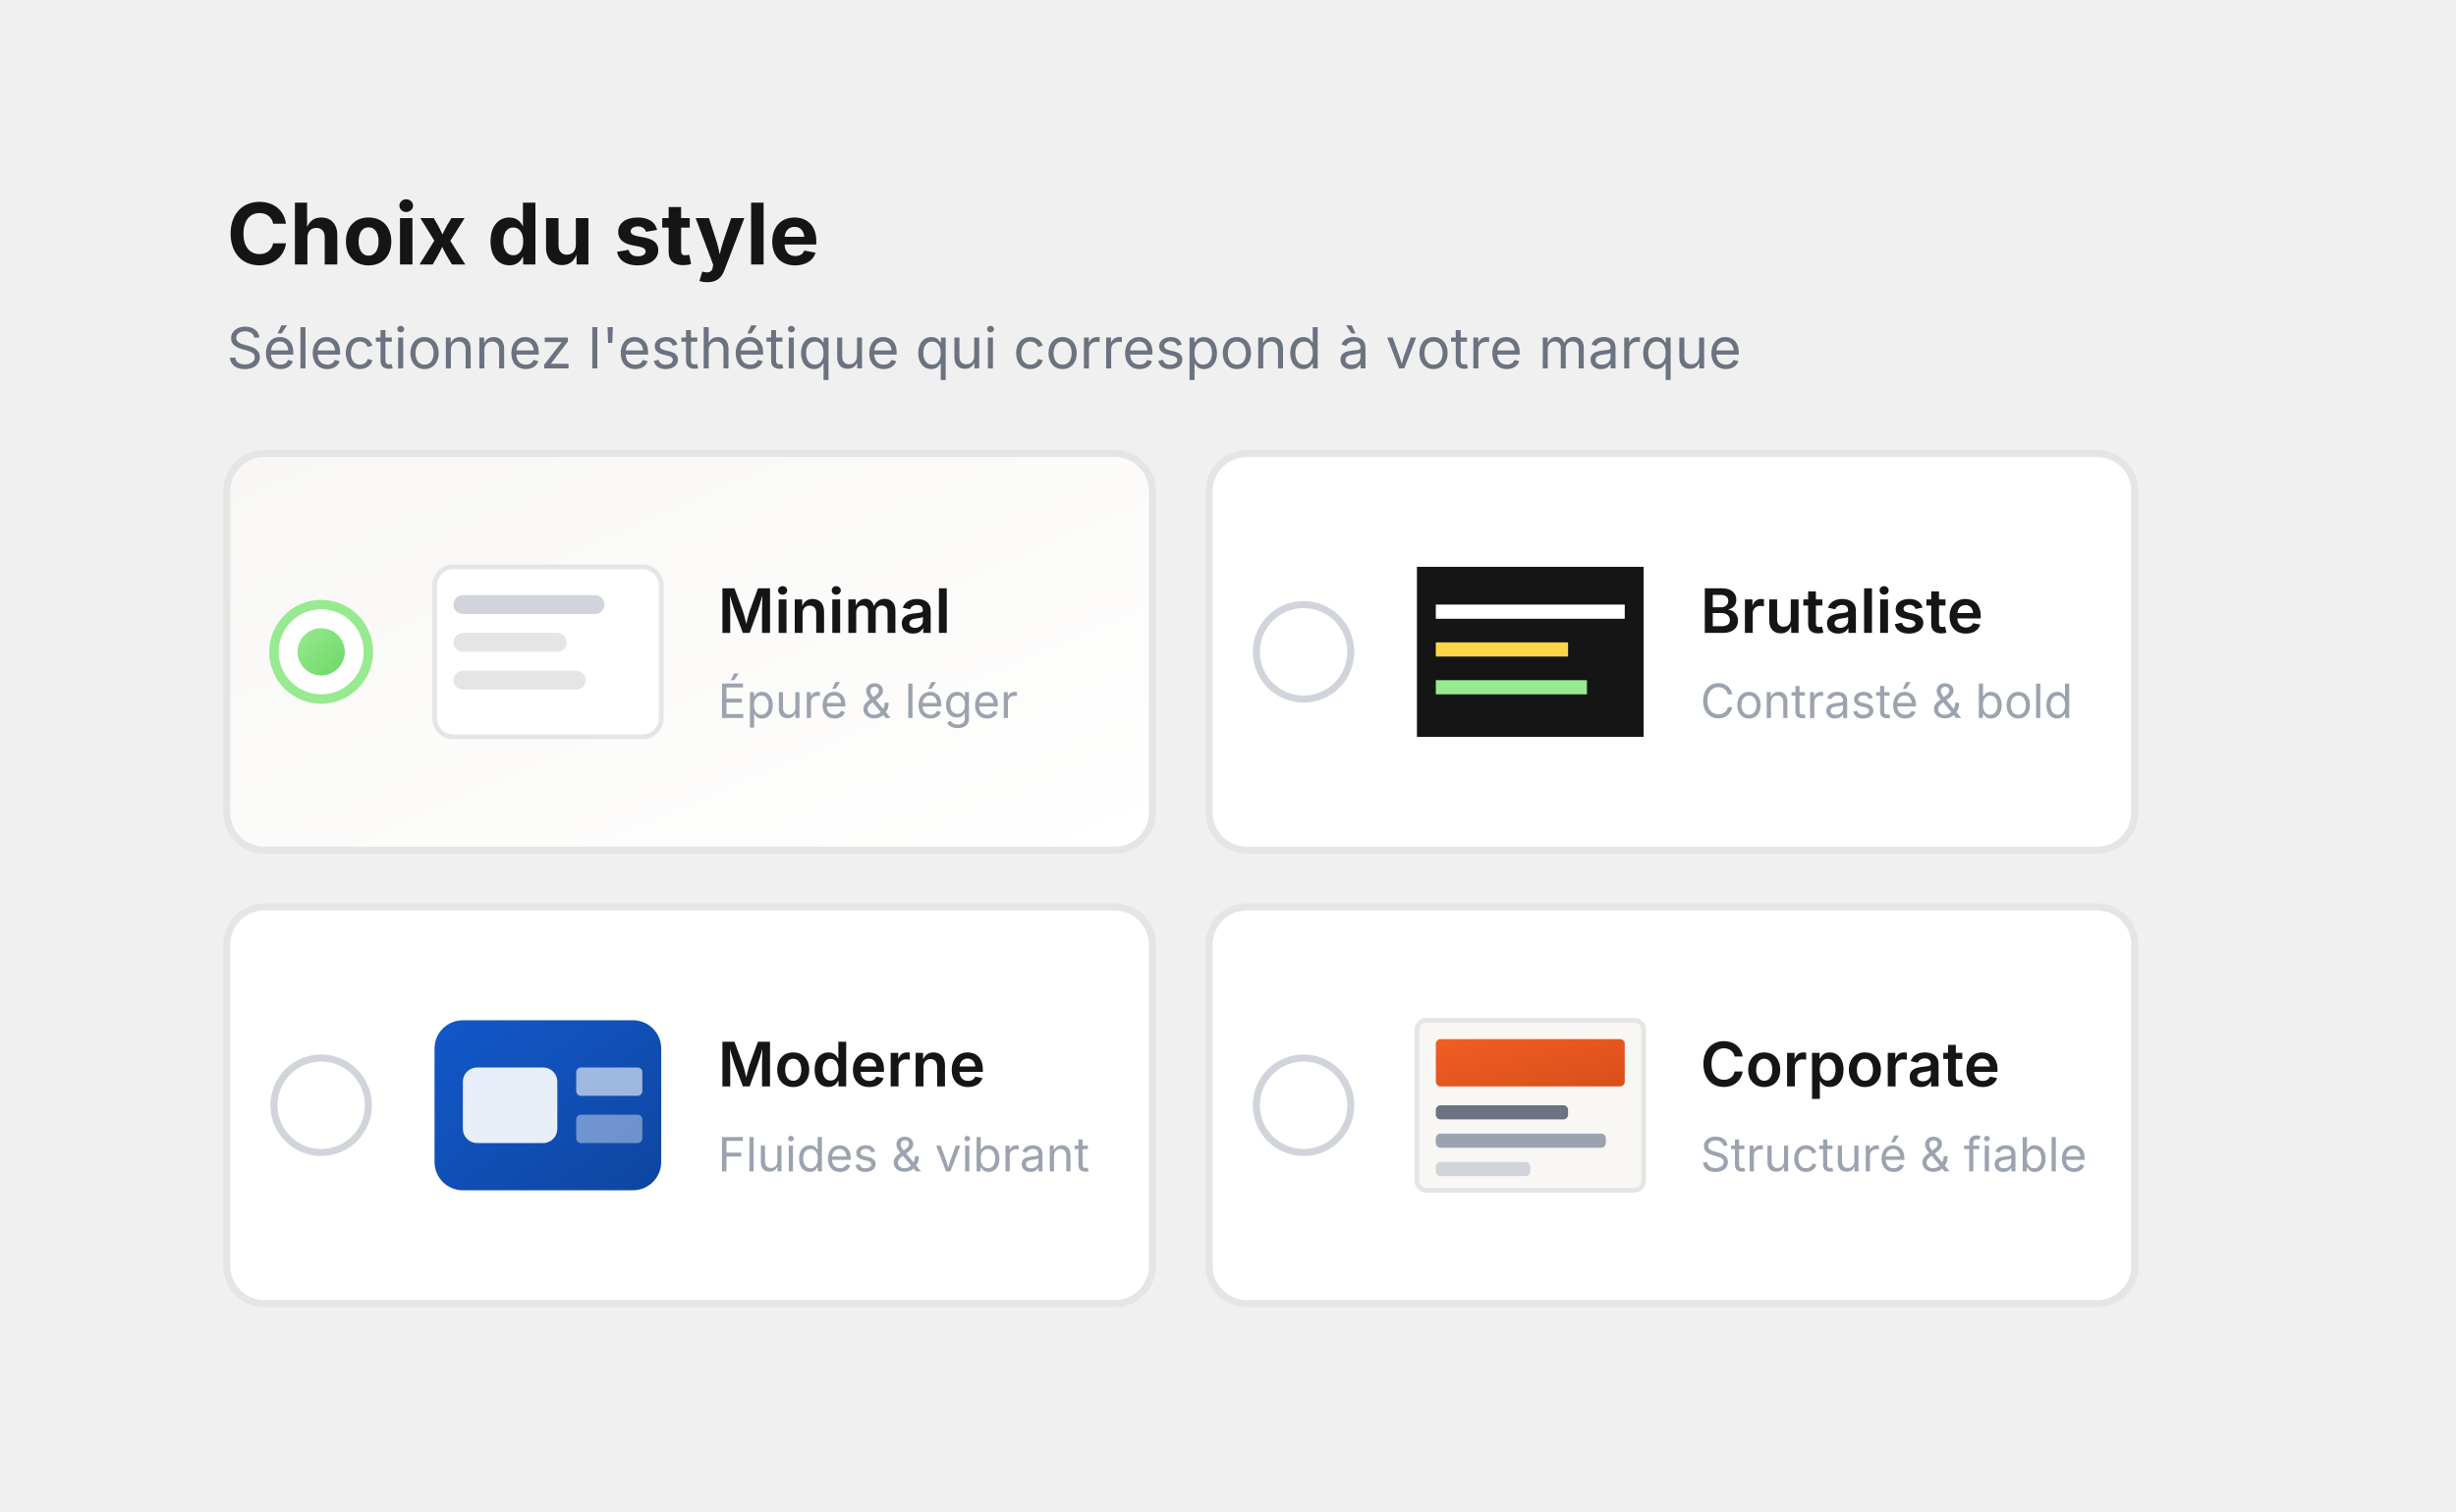
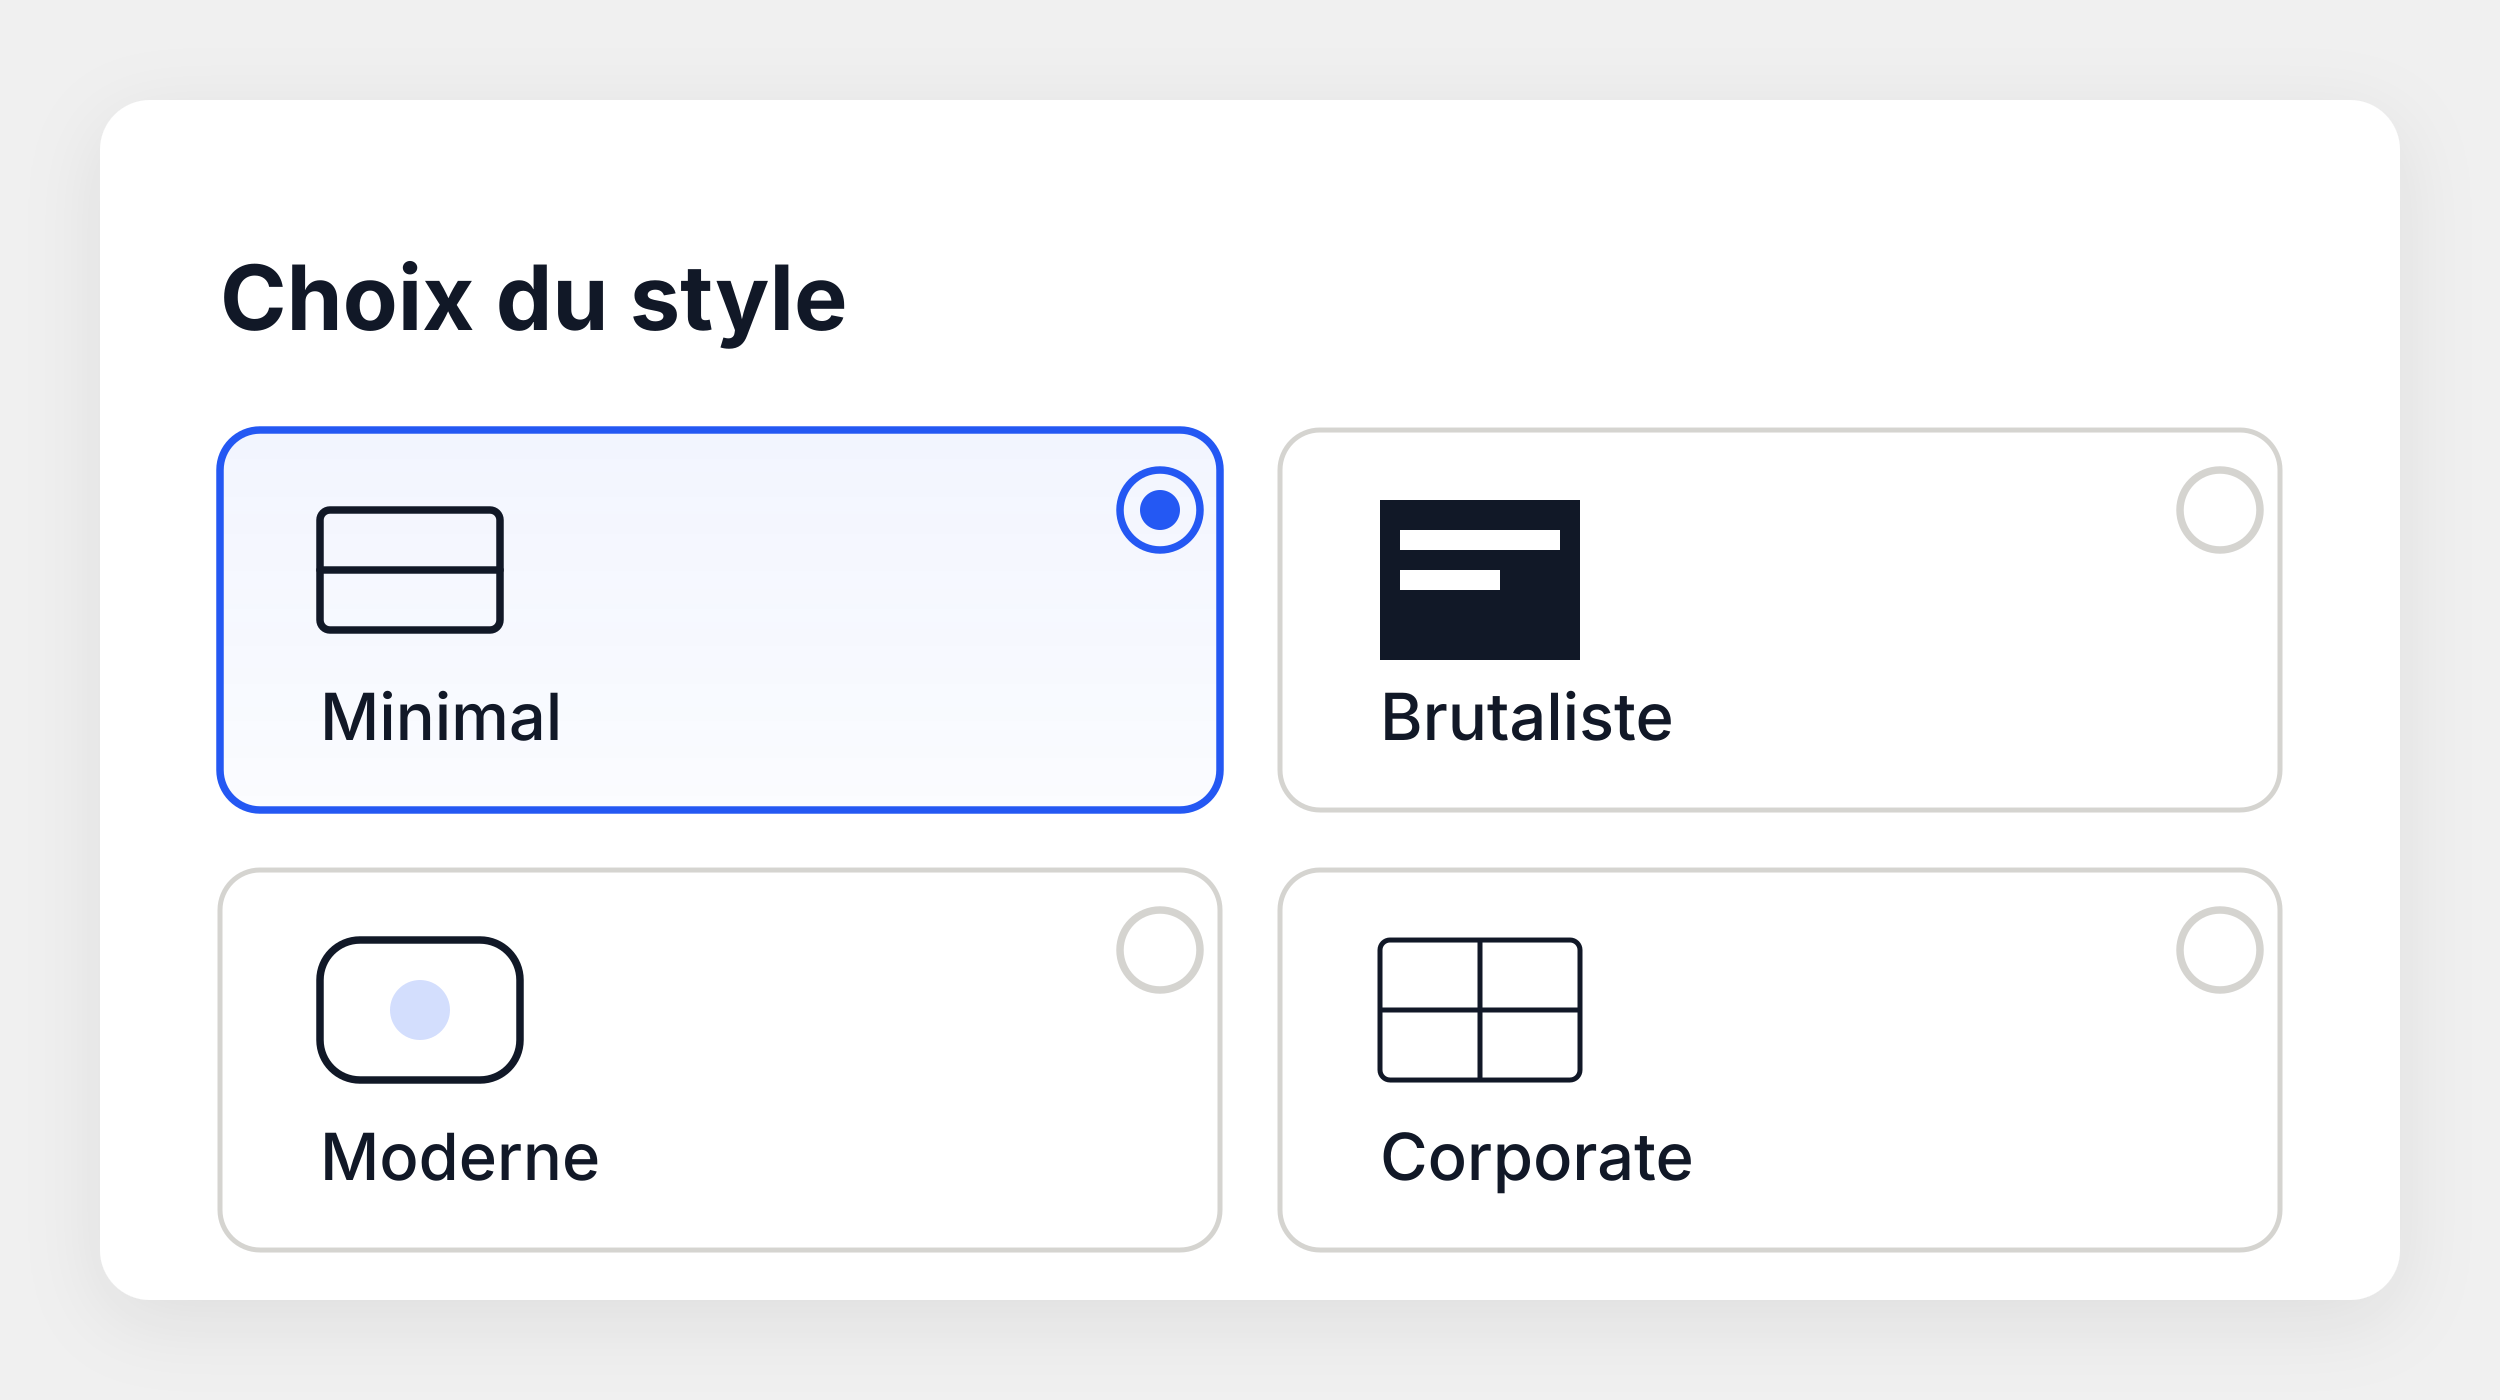
- <svg xmlns="http://www.w3.org/2000/svg" viewBox="0 0 520 320">
+ <svg xmlns="http://www.w3.org/2000/svg" viewBox="0 0 500 280">
  <defs>
-     <filter id="cardShadow" x="-8" y="-4" width="136%" height="136%">
+     <filter id="cardShadow" x="-20%" y="-20%" width="140%" height="140%">
      <feDropShadow dx="0" dy="4" stdDeviation="8" flood-opacity="0.08" />
    </filter>
-     <linearGradient id="accentGradient" x1="0%" y1="0%" x2="100%" y2="100%">
-       <stop offset="0%" stop-color="#97ea90" />
-       <stop offset="100%" stop-color="#6dd865" />
-     </linearGradient>
-     <linearGradient id="minimalGrad" x1="0%" y1="0%" x2="100%" y2="100%">
-       <stop offset="0%" stop-color="#f8f7f4" />
-       <stop offset="100%" stop-color="#ffffff" />
-     </linearGradient>
-     <linearGradient id="brutalistGrad" x1="0%" y1="0%" x2="100%" y2="100%">
-       <stop offset="0%" stop-color="#151515" />
-       <stop offset="100%" stop-color="#2a2a2a" />
-     </linearGradient>
-     <linearGradient id="modernGrad" x1="0%" y1="0%" x2="100%" y2="100%">
-       <stop offset="0%" stop-color="#1258ca" />
-       <stop offset="100%" stop-color="#0e46a0" />
-     </linearGradient>
-     <linearGradient id="corporateGrad" x1="0%" y1="0%" x2="100%" y2="100%">
-       <stop offset="0%" stop-color="#f05e23" />
-       <stop offset="100%" stop-color="#d94f1a" />
+     <linearGradient id="selectedFill" x1="0%" y1="0%" x2="0%" y2="100%">
+       <stop offset="0%" stop-color="#2458f3" stop-opacity="0.06" />
+       <stop offset="100%" stop-color="#2458f3" stop-opacity="0.02" />
    </linearGradient>
  </defs>
-   <rect x="20" y="20" width="480" height="280" rx="12" fill="#ffffff" filter="url(#cardShadow)" />
-   <text x="48" y="56" font-family="Plus Jakarta Sans, Inter, sans-serif" font-size="18" font-weight="700" fill="#151515">Choix du style</text>
-   <text x="48" y="78" font-family="Inter, system-ui, sans-serif" font-size="12" fill="#6b7280">Sélectionnez l'esthétique qui correspond à votre marque</text>
-   <g transform="translate(48, 96)">
-     <rect x="0" y="0" width="196" height="84" rx="8" fill="url(#minimalGrad)" stroke="#e5e5e5" stroke-width="1.5" />
-     <circle cx="20" cy="42" r="10" fill="#ffffff" stroke="#97ea90" stroke-width="2" />
-     <circle cx="20" cy="42" r="5" fill="url(#accentGradient)" />
-     <rect x="44" y="24" width="48" height="36" rx="4" fill="#ffffff" stroke="#e5e5e5" stroke-width="1" />
-     <rect x="48" y="30" width="32" height="4" rx="2" fill="#d1d5db" />
-     <rect x="48" y="38" width="24" height="4" rx="2" fill="#e5e5e5" />
-     <rect x="48" y="46" width="28" height="4" rx="2" fill="#e5e5e5" />
-     <text x="104" y="38" font-family="Plus Jakarta Sans, Inter, sans-serif" font-size="13" font-weight="600" fill="#151515">Minimal</text>
-     <text x="104" y="56" font-family="Inter, system-ui, sans-serif" font-size="10" fill="#9ca3af">Épuré &amp; léger</text>
-   </g>
-   <g transform="translate(256, 96)">
-     <rect x="0" y="0" width="196" height="84" rx="8" fill="#ffffff" stroke="#e5e5e5" stroke-width="1.5" />
-     <circle cx="20" cy="42" r="10" fill="#ffffff" stroke="#d1d5db" stroke-width="1.5" />
-     <rect x="44" y="24" width="48" height="36" rx="0" fill="#151515" />
-     <rect x="48" y="32" width="40" height="3" fill="#ffffff" />
-     <rect x="48" y="40" width="28" height="3" fill="#ffd548" />
-     <rect x="48" y="48" width="32" height="3" fill="#97ea90" />
-     <text x="104" y="38" font-family="Plus Jakarta Sans, Inter, sans-serif" font-size="13" font-weight="600" fill="#151515">Brutaliste</text>
-     <text x="104" y="56" font-family="Inter, system-ui, sans-serif" font-size="10" fill="#9ca3af">Contrasté &amp; bold</text>
-   </g>
-   <g transform="translate(48, 192)">
-     <rect x="0" y="0" width="196" height="84" rx="8" fill="#ffffff" stroke="#e5e5e5" stroke-width="1.5" />
-     <circle cx="20" cy="42" r="10" fill="#ffffff" stroke="#d1d5db" stroke-width="1.5" />
-     <rect x="44" y="24" width="48" height="36" rx="6" fill="url(#modernGrad)" />
-     <rect x="50" y="34" width="20" height="16" rx="3" fill="#ffffff" opacity="0.9" />
-     <rect x="74" y="34" width="14" height="6" rx="1" fill="#ffffff" opacity="0.6" />
-     <rect x="74" y="44" width="14" height="6" rx="1" fill="#ffffff" opacity="0.4" />
-     <text x="104" y="38" font-family="Plus Jakarta Sans, Inter, sans-serif" font-size="13" font-weight="600" fill="#151515">Moderne</text>
-     <text x="104" y="56" font-family="Inter, system-ui, sans-serif" font-size="10" fill="#9ca3af">Fluides &amp; vibrant</text>
-   </g>
-   <g transform="translate(256, 192)">
-     <rect x="0" y="0" width="196" height="84" rx="8" fill="#ffffff" stroke="#e5e5e5" stroke-width="1.5" />
-     <circle cx="20" cy="42" r="10" fill="#ffffff" stroke="#d1d5db" stroke-width="1.5" />
-     <rect x="44" y="24" width="48" height="36" rx="2" fill="#f8f7f4" stroke="#e5e5e5" stroke-width="1" />
-     <rect x="48" y="28" width="40" height="10" rx="1" fill="url(#corporateGrad)" />
-     <rect x="48" y="42" width="28" height="3" rx="1" fill="#6b7280" />
-     <rect x="48" y="48" width="36" height="3" rx="1" fill="#9ca3af" />
-     <rect x="48" y="54" width="20" height="3" rx="1" fill="#d1d5db" />
-     <text x="104" y="38" font-family="Plus Jakarta Sans, Inter, sans-serif" font-size="13" font-weight="600" fill="#151515">Corporate</text>
-     <text x="104" y="56" font-family="Inter, system-ui, sans-serif" font-size="10" fill="#9ca3af">Structuré &amp; fiable</text>
+   <g id="component_root">
+     <rect x="20" y="20" width="460" height="240" rx="10" fill="#ffffff" filter="url(#cardShadow)" />
+     <text x="44" y="66" font-family="Plus Jakarta Sans, Inter, sans-serif" font-size="18" font-weight="700" fill="#111827">Choix du style</text>
+     <g id="style-minimal">
+       <rect x="44" y="86" width="200" height="76" rx="8" fill="url(#selectedFill)" stroke="#2458f3" stroke-width="1.5" />
+       <rect x="64" y="102" width="36" height="24" rx="2" fill="none" stroke="#111827" stroke-width="1.5" />
+       <line x1="64" y1="114" x2="100" y2="114" stroke="#111827" stroke-width="1.5" stroke-linecap="round" />
+       <text x="64" y="148" font-family="Inter, system-ui, sans-serif" font-size="13" font-weight="500" fill="#111827">Minimal</text>
+       <circle cx="232" cy="102" r="8" fill="none" stroke="#2458f3" stroke-width="1.5" />
+       <circle cx="232" cy="102" r="4" fill="#2458f3" />
+     </g>
+     <g id="style-brutaliste">
+       <rect x="256" y="86" width="200" height="76" rx="8" fill="#ffffff" stroke="#d5d4d0" stroke-width="1" />
+       <rect x="276" y="100" width="40" height="32" rx="0" fill="#111827" />
+       <rect x="280" y="106" width="32" height="4" fill="#ffffff" />
+       <rect x="280" y="114" width="20" height="4" fill="#ffffff" />
+       <text x="276" y="148" font-family="Inter, system-ui, sans-serif" font-size="13" font-weight="500" fill="#111827">Brutaliste</text>
+       <circle cx="444" cy="102" r="8" fill="none" stroke="#d5d4d0" stroke-width="1.5" />
+     </g>
+     <g id="style-moderne">
+       <rect x="44" y="174" width="200" height="76" rx="8" fill="#ffffff" stroke="#d5d4d0" stroke-width="1" />
+       <rect x="64" y="188" width="40" height="28" rx="8" fill="none" stroke="#111827" stroke-width="1.5" />
+       <circle cx="84" cy="202" r="6" fill="#2458f3" opacity="0.2" />
+       <text x="64" y="236" font-family="Inter, system-ui, sans-serif" font-size="13" font-weight="500" fill="#111827">Moderne</text>
+       <circle cx="232" cy="190" r="8" fill="none" stroke="#d5d4d0" stroke-width="1.5" />
+     </g>
+     <g id="style-corporate">
+       <rect x="256" y="174" width="200" height="76" rx="8" fill="#ffffff" stroke="#d5d4d0" stroke-width="1" />
+       <rect x="276" y="188" width="40" height="28" rx="2" fill="none" stroke="#111827" stroke-width="1" />
+       <line x1="296" y1="188" x2="296" y2="216" stroke="#111827" stroke-width="1" />
+       <line x1="276" y1="202" x2="316" y2="202" stroke="#111827" stroke-width="1" />
+       <text x="276" y="236" font-family="Inter, system-ui, sans-serif" font-size="13" font-weight="500" fill="#111827">Corporate</text>
+       <circle cx="444" cy="190" r="8" fill="none" stroke="#d5d4d0" stroke-width="1.5" />
+     </g>
  </g>
</svg>
